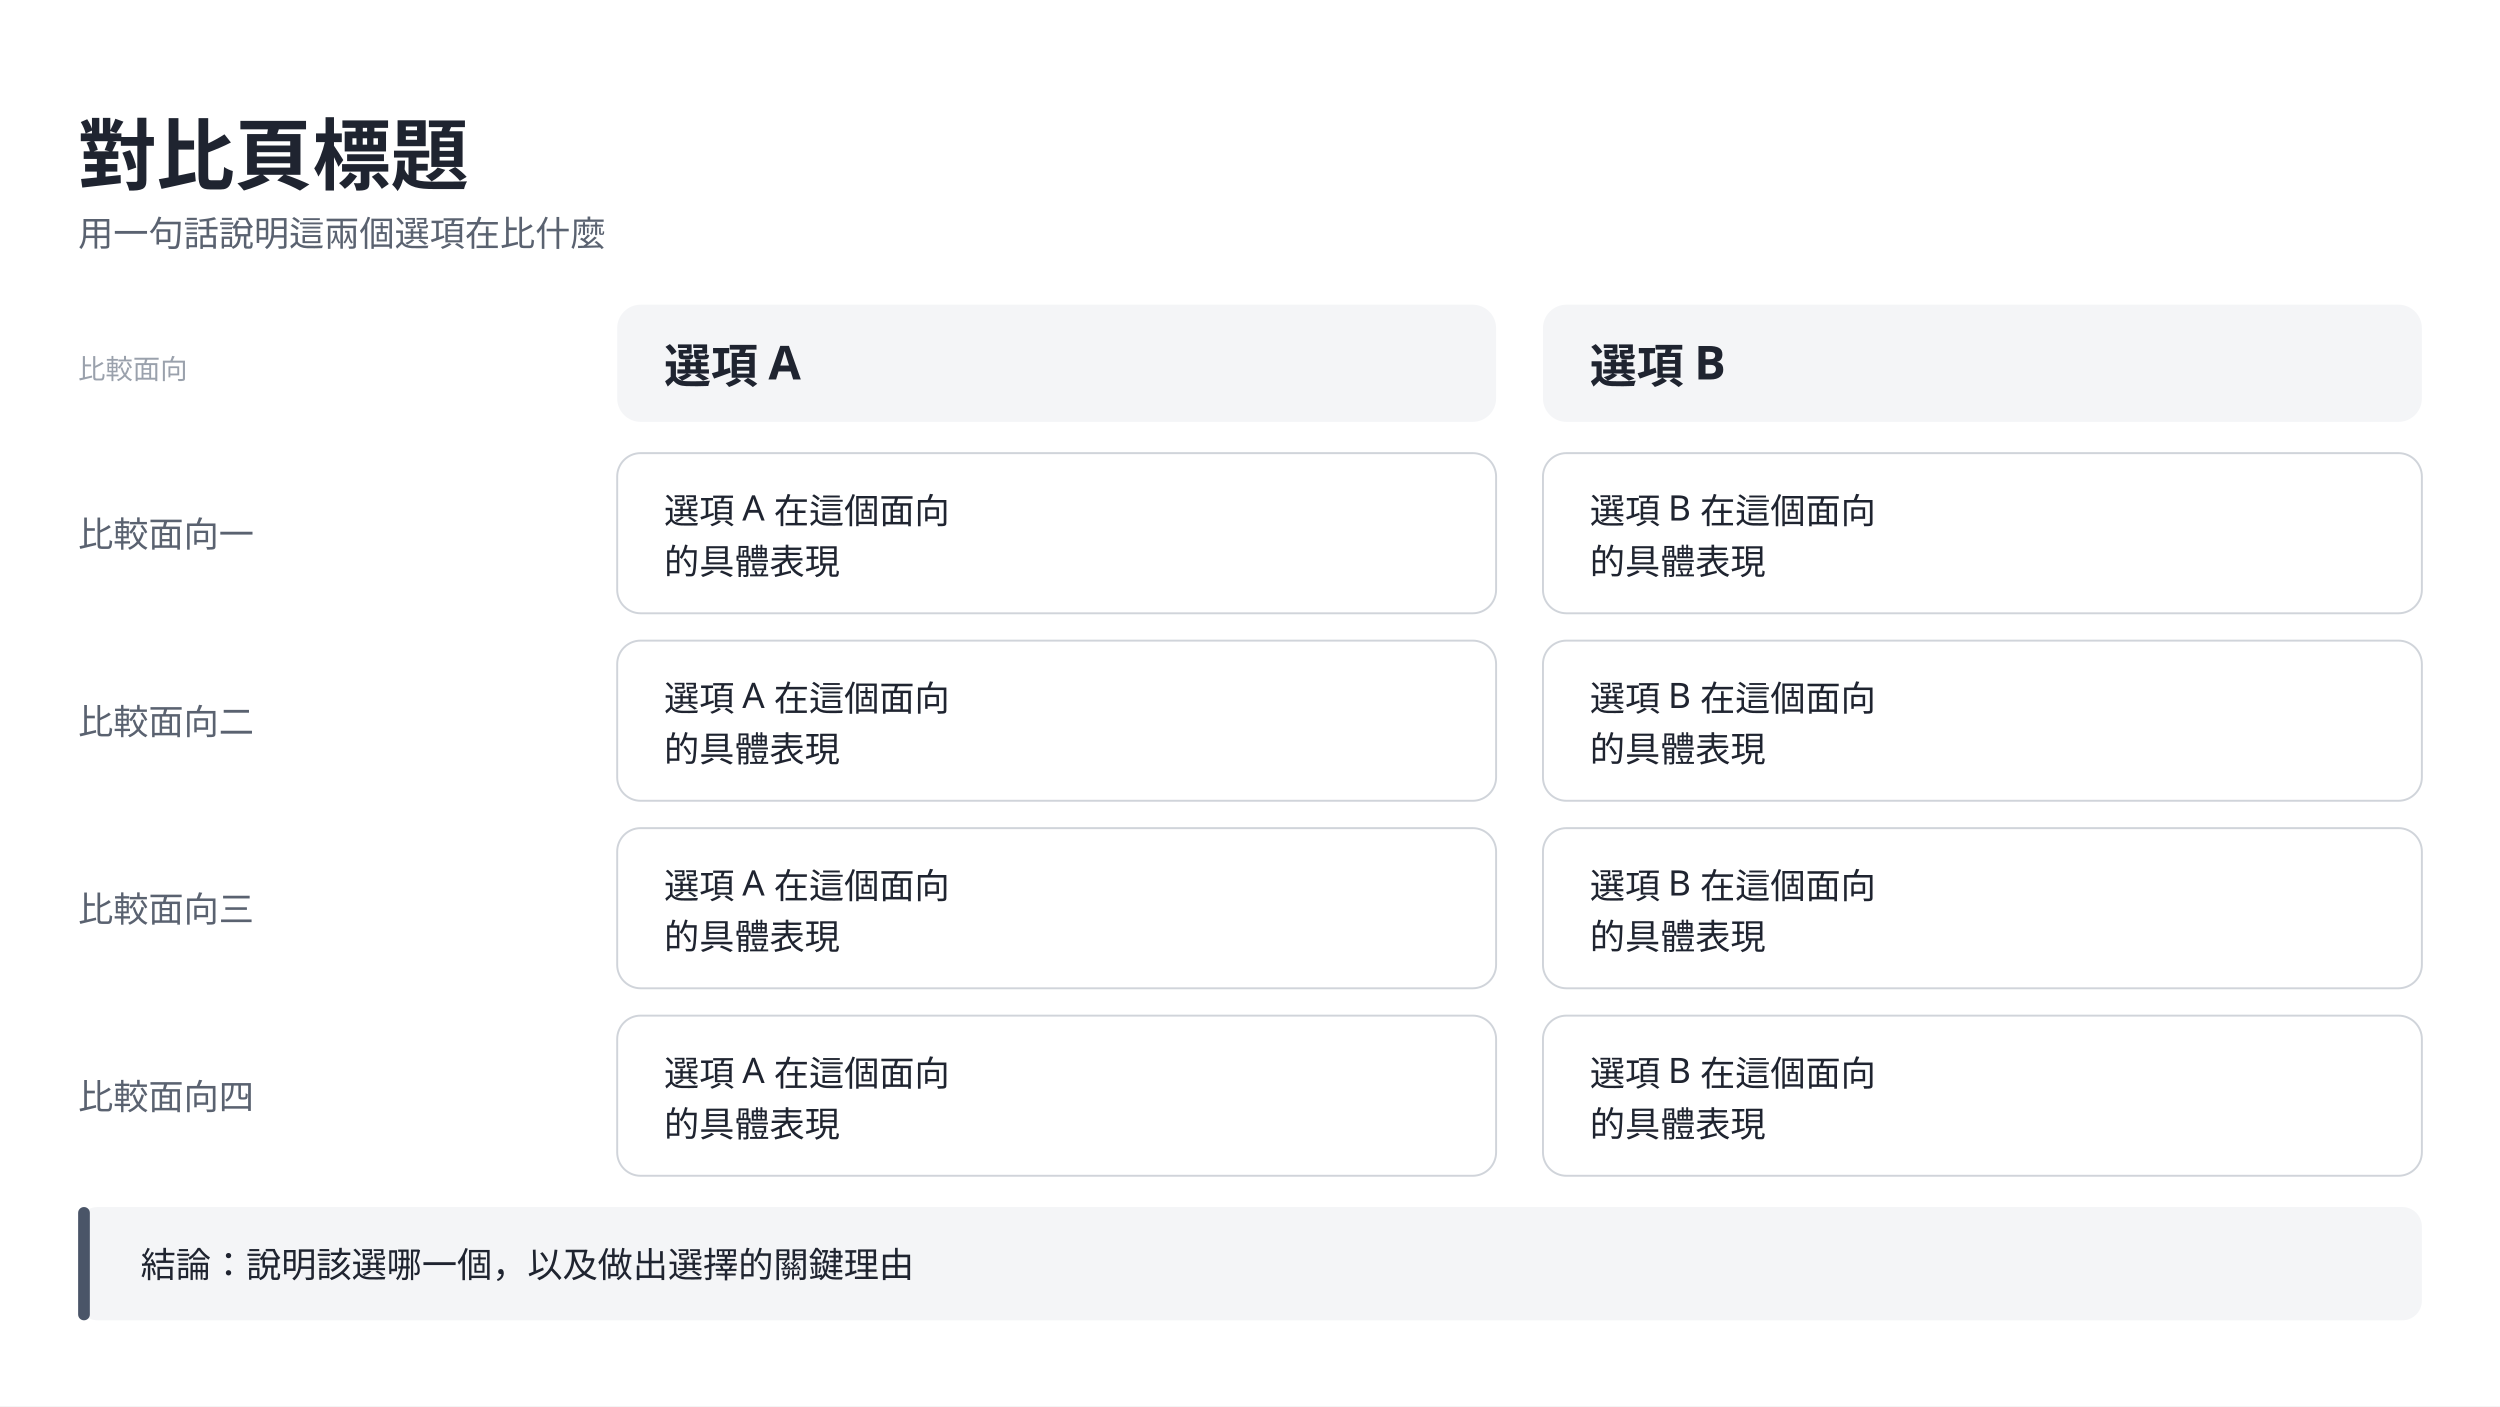
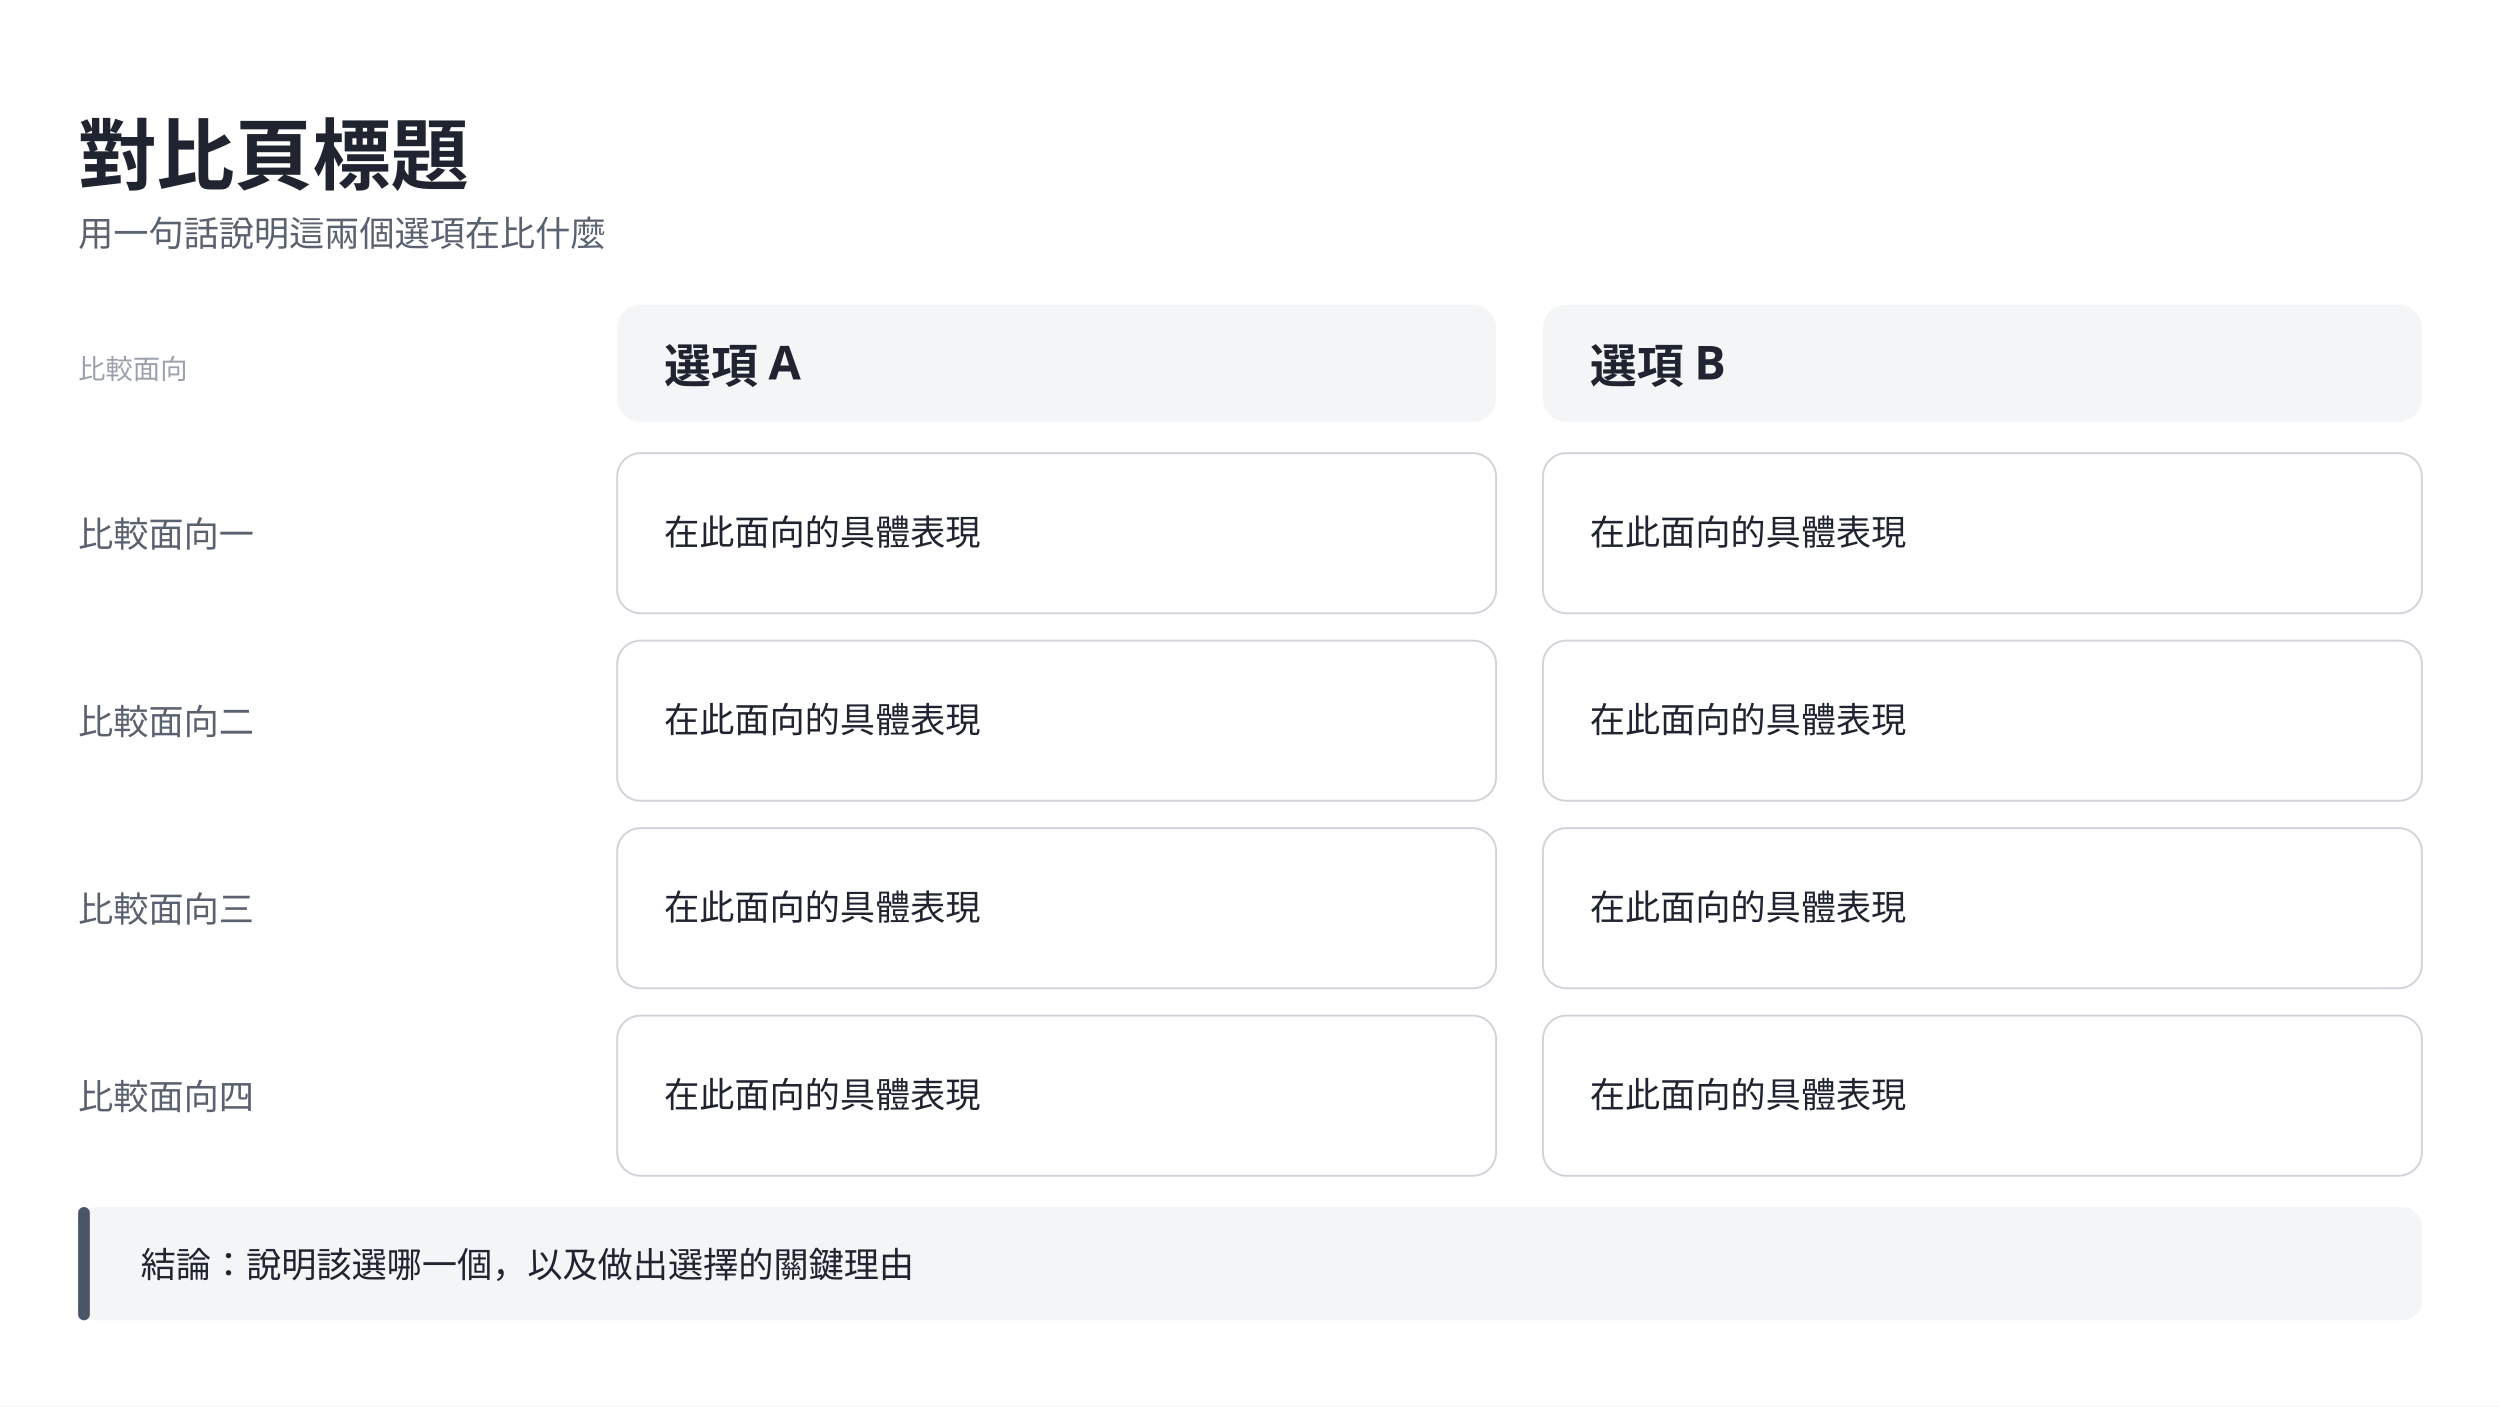
<svg xmlns="http://www.w3.org/2000/svg" viewBox="0 0 1280 720" width="1280" height="720" data-pptx-page-role="content" font-family="Microsoft JhengHei, Segoe UI, sans-serif">
  <rect id="page-bg" data-pptx-role="background" x="0" y="0" width="1280" height="720" fill="#FFFFFF" />
  <g id="page-header" data-pptx-bounds="40 36 1200 104">
    <text x="40" y="94" font-size="40" font-weight="700" fill="#1F2430">對比頁標題</text>
    <text x="40" y="126" font-size="18" fill="#5A6270">用一句話說明這兩個選項在比什麼</text>
  </g>
  <g id="compare-head" data-pptx-bounds="40 152 1200 68">
    <rect x="316" y="156" width="450" height="60" rx="12" fill="#F4F5F7" />
    <rect x="790" y="156" width="450" height="60" rx="12" fill="#F4F5F7" />
    <text x="40" y="194" font-size="14" fill="#9AA1AC">比較面向</text>
    <text x="340" y="196" font-size="24" font-weight="700" fill="#1F2430">選項 A</text>
    <text x="814" y="196" font-size="24" font-weight="700" fill="#1F2430">選項 B</text>
  </g>
  <g id="row-1" data-pptx-bounds="40 232 1200 82">
    <rect x="316" y="232" width="450" height="82" rx="12" fill="#FFFFFF" stroke="#D0D4DA" stroke-width="1" />
    <rect x="790" y="232" width="450" height="82" rx="12" fill="#FFFFFF" stroke="#D0D4DA" stroke-width="1" />
    <text x="40" y="280" font-size="18" fill="#5A6270">比較面向一</text>
-     <text x="340" y="268" font-size="18" fill="#1F2430">
-       <tspan x="340" dy="0">選項 A 在這個面向</tspan>
-       <tspan x="340" dy="26">的具體表現</tspan>
-     </text>
-     <text x="814" y="268" font-size="18" fill="#1F2430">
-       <tspan x="814" dy="0">選項 B 在這個面向</tspan>
-       <tspan x="814" dy="26">的具體表現</tspan>
-     </text>
+     <text x="340" y="279" font-size="18" fill="#1F2430">在此面向的具體表現</text>
+     <text x="814" y="279" font-size="18" fill="#1F2430">在此面向的具體表現</text>
  </g>
  <g id="row-2" data-pptx-bounds="40 328 1200 82">
    <rect x="316" y="328" width="450" height="82" rx="12" fill="#FFFFFF" stroke="#D0D4DA" stroke-width="1" />
    <rect x="790" y="328" width="450" height="82" rx="12" fill="#FFFFFF" stroke="#D0D4DA" stroke-width="1" />
    <text x="40" y="376" font-size="18" fill="#5A6270">比較面向二</text>
-     <text x="340" y="364" font-size="18" fill="#1F2430">
-       <tspan x="340" dy="0">選項 A 在這個面向</tspan>
-       <tspan x="340" dy="26">的具體表現</tspan>
-     </text>
-     <text x="814" y="364" font-size="18" fill="#1F2430">
-       <tspan x="814" dy="0">選項 B 在這個面向</tspan>
-       <tspan x="814" dy="26">的具體表現</tspan>
-     </text>
+     <text x="340" y="375" font-size="18" fill="#1F2430">在此面向的具體表現</text>
+     <text x="814" y="375" font-size="18" fill="#1F2430">在此面向的具體表現</text>
  </g>
  <g id="row-3" data-pptx-bounds="40 424 1200 82">
    <rect x="316" y="424" width="450" height="82" rx="12" fill="#FFFFFF" stroke="#D0D4DA" stroke-width="1" />
    <rect x="790" y="424" width="450" height="82" rx="12" fill="#FFFFFF" stroke="#D0D4DA" stroke-width="1" />
    <text x="40" y="472" font-size="18" fill="#5A6270">比較面向三</text>
-     <text x="340" y="460" font-size="18" fill="#1F2430">
-       <tspan x="340" dy="0">選項 A 在這個面向</tspan>
-       <tspan x="340" dy="26">的具體表現</tspan>
-     </text>
-     <text x="814" y="460" font-size="18" fill="#1F2430">
-       <tspan x="814" dy="0">選項 B 在這個面向</tspan>
-       <tspan x="814" dy="26">的具體表現</tspan>
-     </text>
+     <text x="340" y="471" font-size="18" fill="#1F2430">在此面向的具體表現</text>
+     <text x="814" y="471" font-size="18" fill="#1F2430">在此面向的具體表現</text>
  </g>
  <g id="row-4" data-pptx-bounds="40 520 1200 82">
    <rect x="316" y="520" width="450" height="82" rx="12" fill="#FFFFFF" stroke="#D0D4DA" stroke-width="1" />
    <rect x="790" y="520" width="450" height="82" rx="12" fill="#FFFFFF" stroke="#D0D4DA" stroke-width="1" />
    <text x="40" y="568" font-size="18" fill="#5A6270">比較面向四</text>
-     <text x="340" y="556" font-size="18" fill="#1F2430">
-       <tspan x="340" dy="0">選項 A 在這個面向</tspan>
-       <tspan x="340" dy="26">的具體表現</tspan>
-     </text>
-     <text x="814" y="556" font-size="18" fill="#1F2430">
-       <tspan x="814" dy="0">選項 B 在這個面向</tspan>
-       <tspan x="814" dy="26">的具體表現</tspan>
-     </text>
+     <text x="340" y="567" font-size="18" fill="#1F2430">在此面向的具體表現</text>
+     <text x="814" y="567" font-size="18" fill="#1F2430">在此面向的具體表現</text>
  </g>
  <g id="verdict" data-pptx-bounds="40 614 1200 66">
    <rect x="40" y="618" width="1200" height="58" rx="10" fill="#F4F5F7" />
    <rect x="40" y="618" width="6" height="58" rx="3" fill="#4A5568" />
    <text x="72" y="654" font-size="18" fill="#1F2430">結論：說明該選哪一個，以及做出選擇的關鍵理由</text>
  </g>
</svg>
